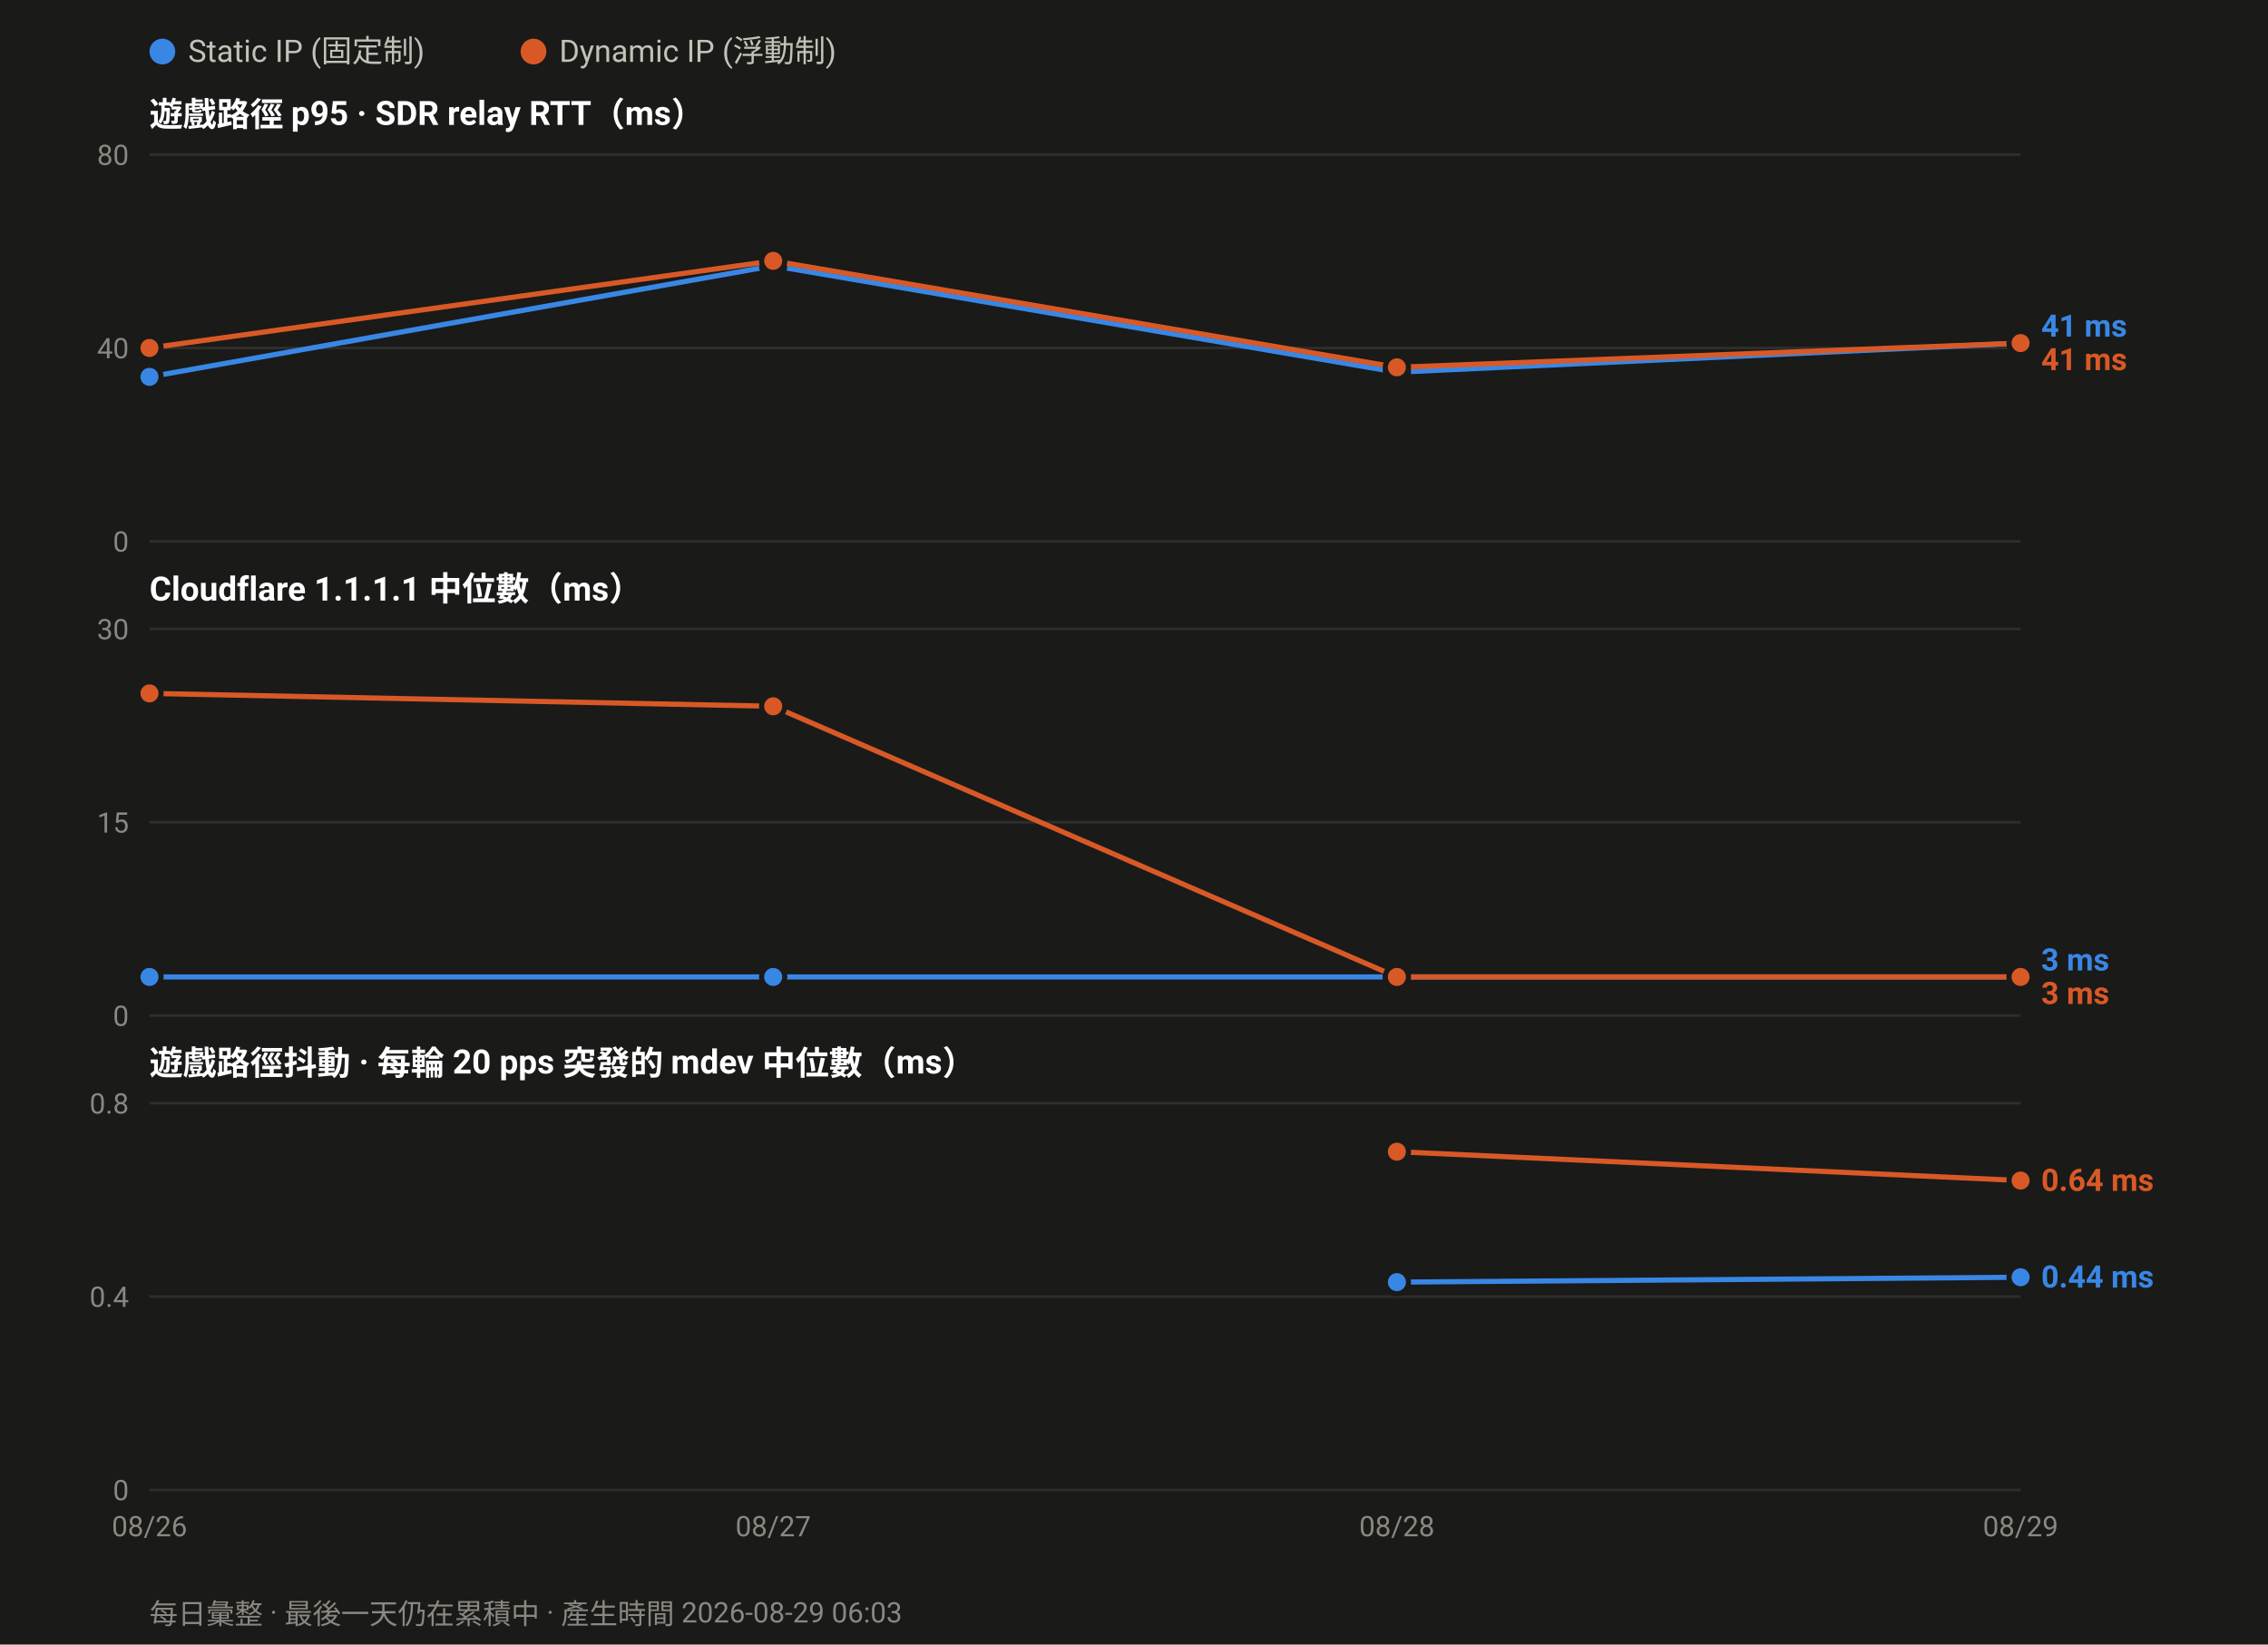
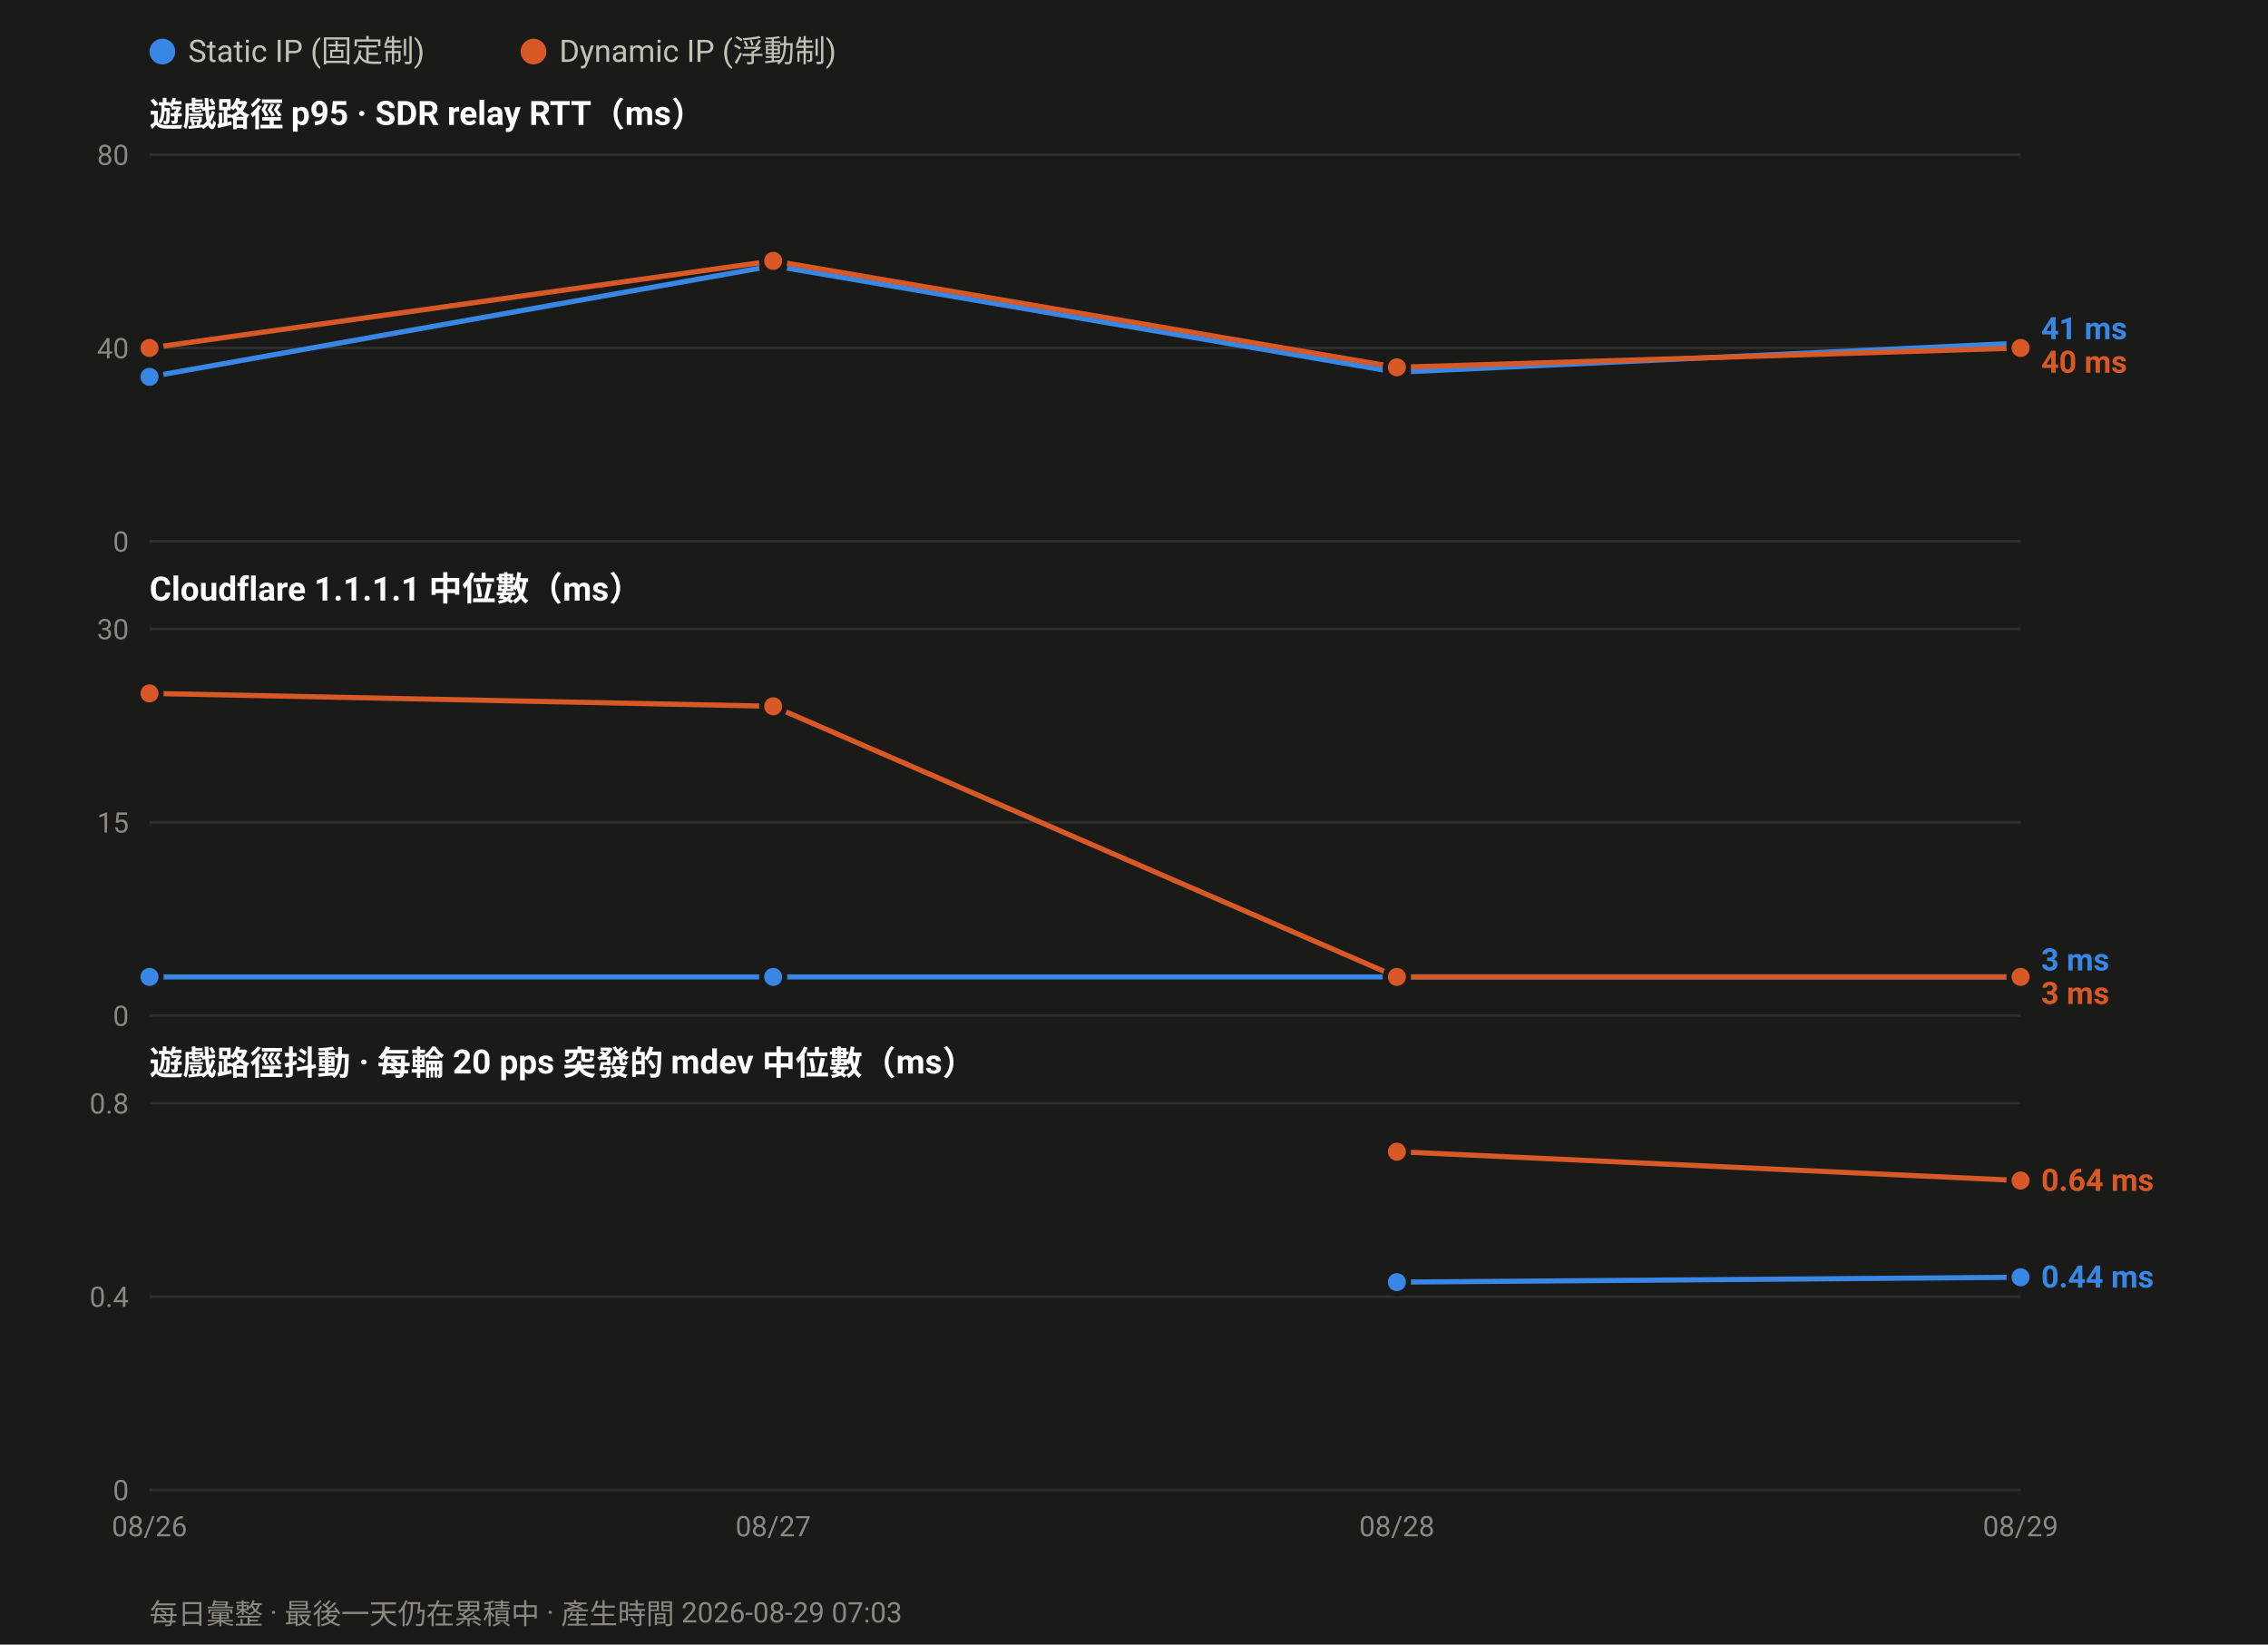
<svg xmlns="http://www.w3.org/2000/svg" width="880" height="638" viewBox="0 0 880 638" font-family="ui-sans-serif,-apple-system,Segoe UI,Roboto,Helvetica,Arial,sans-serif">
  <rect width="880" height="638" fill="#1a1a19" />
  <circle cx="63.0" cy="20" r="5" fill="#3987e5" />
  <text x="73.0" y="24" font-size="12" fill="#c3c2b7">Static IP (固定制)</text>
  <circle cx="207.0" cy="20" r="5" fill="#d95926" />
  <text x="217.0" y="24" font-size="12" fill="#c3c2b7">Dynamic IP (浮動制)</text>
  <text x="58" y="49.0" font-size="13" font-weight="600" fill="#ffffff">遊戲路徑 p95 · SDR relay RTT（ms）</text>
  <line x1="58" y1="210.0" x2="784.0" y2="210.0" stroke="#2e2e2c" stroke-width="1" />
  <text x="50" y="214.0" font-size="11" text-anchor="end" fill="#8a8880">0</text>
  <line x1="58" y1="135.0" x2="784.0" y2="135.0" stroke="#2e2e2c" stroke-width="1" />
  <text x="50" y="139.0" font-size="11" text-anchor="end" fill="#8a8880">40</text>
  <line x1="58" y1="60.0" x2="784.0" y2="60.0" stroke="#2e2e2c" stroke-width="1" />
  <text x="50" y="64.0" font-size="11" text-anchor="end" fill="#8a8880">80</text>
  <polyline fill="none" stroke="#3987e5" stroke-width="2" stroke-linejoin="round" points="58.0,146.2 300.0,103.1 542.0,144.4 784.0,133.1" />
  <circle cx="58.0" cy="146.2" r="4.5" fill="#3987e5" stroke="#1a1a19" stroke-width="2" />
  <circle cx="300.0" cy="103.1" r="4.5" fill="#3987e5" stroke="#1a1a19" stroke-width="2" />
  <circle cx="542.0" cy="144.4" r="4.5" fill="#3987e5" stroke="#1a1a19" stroke-width="2" />
  <circle cx="784.0" cy="133.1" r="4.5" fill="#3987e5" stroke="#1a1a19" stroke-width="2" />
-   <polyline fill="none" stroke="#d95926" stroke-width="2" stroke-linejoin="round" points="58.0,135.0 300.0,101.2 542.0,142.5 784.0,133.1" />
+   <polyline fill="none" stroke="#d95926" stroke-width="2" stroke-linejoin="round" points="58.0,135.0 300.0,101.2 542.0,142.5 784.0,135.0" />
  <circle cx="58.0" cy="135.0" r="4.5" fill="#d95926" stroke="#1a1a19" stroke-width="2" />
  <circle cx="300.0" cy="101.2" r="4.5" fill="#d95926" stroke="#1a1a19" stroke-width="2" />
  <circle cx="542.0" cy="142.5" r="4.5" fill="#d95926" stroke="#1a1a19" stroke-width="2" />
-   <circle cx="784.0" cy="133.1" r="4.5" fill="#d95926" stroke="#1a1a19" stroke-width="2" />
-   <text x="792.0" y="130.6" font-size="12" font-weight="600" fill="#3987e5">41 ms</text>
-   <text x="792.0" y="143.6" font-size="12" font-weight="600" fill="#d95926">41 ms</text>
+   <circle cx="784.0" cy="135.0" r="4.5" fill="#d95926" stroke="#1a1a19" stroke-width="2" />
+   <text x="792.0" y="131.6" font-size="12" font-weight="600" fill="#3987e5">41 ms</text>
+   <text x="792.0" y="144.6" font-size="12" font-weight="600" fill="#d95926">40 ms</text>
  <text x="58" y="233.0" font-size="13" font-weight="600" fill="#ffffff">Cloudflare 1.1.1.1 中位數（ms）</text>
  <line x1="58" y1="394.0" x2="784.0" y2="394.0" stroke="#2e2e2c" stroke-width="1" />
  <text x="50" y="398.0" font-size="11" text-anchor="end" fill="#8a8880">0</text>
  <line x1="58" y1="319.0" x2="784.0" y2="319.0" stroke="#2e2e2c" stroke-width="1" />
  <text x="50" y="323.0" font-size="11" text-anchor="end" fill="#8a8880">15</text>
  <line x1="58" y1="244.0" x2="784.0" y2="244.0" stroke="#2e2e2c" stroke-width="1" />
  <text x="50" y="248.0" font-size="11" text-anchor="end" fill="#8a8880">30</text>
  <polyline fill="none" stroke="#3987e5" stroke-width="2" stroke-linejoin="round" points="58.0,379.0 300.0,379.0 542.0,379.0 784.0,379.0" />
  <circle cx="58.0" cy="379.0" r="4.5" fill="#3987e5" stroke="#1a1a19" stroke-width="2" />
  <circle cx="300.0" cy="379.0" r="4.5" fill="#3987e5" stroke="#1a1a19" stroke-width="2" />
  <circle cx="542.0" cy="379.0" r="4.5" fill="#3987e5" stroke="#1a1a19" stroke-width="2" />
  <circle cx="784.0" cy="379.0" r="4.5" fill="#3987e5" stroke="#1a1a19" stroke-width="2" />
  <polyline fill="none" stroke="#d95926" stroke-width="2" stroke-linejoin="round" points="58.0,269.0 300.0,274.0 542.0,379.0 784.0,379.0" />
  <circle cx="58.0" cy="269.0" r="4.5" fill="#d95926" stroke="#1a1a19" stroke-width="2" />
  <circle cx="300.0" cy="274.0" r="4.5" fill="#d95926" stroke="#1a1a19" stroke-width="2" />
  <circle cx="542.0" cy="379.0" r="4.5" fill="#d95926" stroke="#1a1a19" stroke-width="2" />
  <circle cx="784.0" cy="379.0" r="4.5" fill="#d95926" stroke="#1a1a19" stroke-width="2" />
  <text x="792.0" y="376.5" font-size="12" font-weight="600" fill="#3987e5">3 ms</text>
  <text x="792.0" y="389.5" font-size="12" font-weight="600" fill="#d95926">3 ms</text>
  <text x="58" y="417.0" font-size="13" font-weight="600" fill="#ffffff">遊戲路徑抖動 · 每輪 20 pps 突發的 mdev 中位數（ms）</text>
  <line x1="58" y1="578.0" x2="784.0" y2="578.0" stroke="#2e2e2c" stroke-width="1" />
  <text x="50" y="582.0" font-size="11" text-anchor="end" fill="#8a8880">0</text>
  <line x1="58" y1="503.0" x2="784.0" y2="503.0" stroke="#2e2e2c" stroke-width="1" />
  <text x="50" y="507.0" font-size="11" text-anchor="end" fill="#8a8880">0.4</text>
  <line x1="58" y1="428.0" x2="784.0" y2="428.0" stroke="#2e2e2c" stroke-width="1" />
  <text x="50" y="432.0" font-size="11" text-anchor="end" fill="#8a8880">0.8</text>
  <polyline fill="none" stroke="#3987e5" stroke-width="2" stroke-linejoin="round" points="542.0,497.4 784.0,495.5" />
  <circle cx="542.0" cy="497.4" r="4.5" fill="#3987e5" stroke="#1a1a19" stroke-width="2" />
  <circle cx="784.0" cy="495.5" r="4.5" fill="#3987e5" stroke="#1a1a19" stroke-width="2" />
  <polyline fill="none" stroke="#d95926" stroke-width="2" stroke-linejoin="round" points="542.0,446.8 784.0,458.0" />
  <circle cx="542.0" cy="446.8" r="4.5" fill="#d95926" stroke="#1a1a19" stroke-width="2" />
  <circle cx="784.0" cy="458.0" r="4.5" fill="#d95926" stroke="#1a1a19" stroke-width="2" />
  <text x="792.0" y="462.0" font-size="12" font-weight="600" fill="#d95926">0.64 ms</text>
  <text x="792.0" y="499.5" font-size="12" font-weight="600" fill="#3987e5">0.44 ms</text>
  <text x="58.0" y="596.0" font-size="11" text-anchor="middle" fill="#8a8880">08/26</text>
  <text x="300.0" y="596.0" font-size="11" text-anchor="middle" fill="#8a8880">08/27</text>
  <text x="542.0" y="596.0" font-size="11" text-anchor="middle" fill="#8a8880">08/28</text>
  <text x="784.0" y="596.0" font-size="11" text-anchor="middle" fill="#8a8880">08/29</text>
-   <text x="58" y="630" font-size="11" fill="#8a8880">每日彙整 · 最後一天仍在累積中 · 產生時間 2026-08-29 06:03</text>
+   <text x="58" y="630" font-size="11" fill="#8a8880">每日彙整 · 最後一天仍在累積中 · 產生時間 2026-08-29 07:03</text>
</svg>
